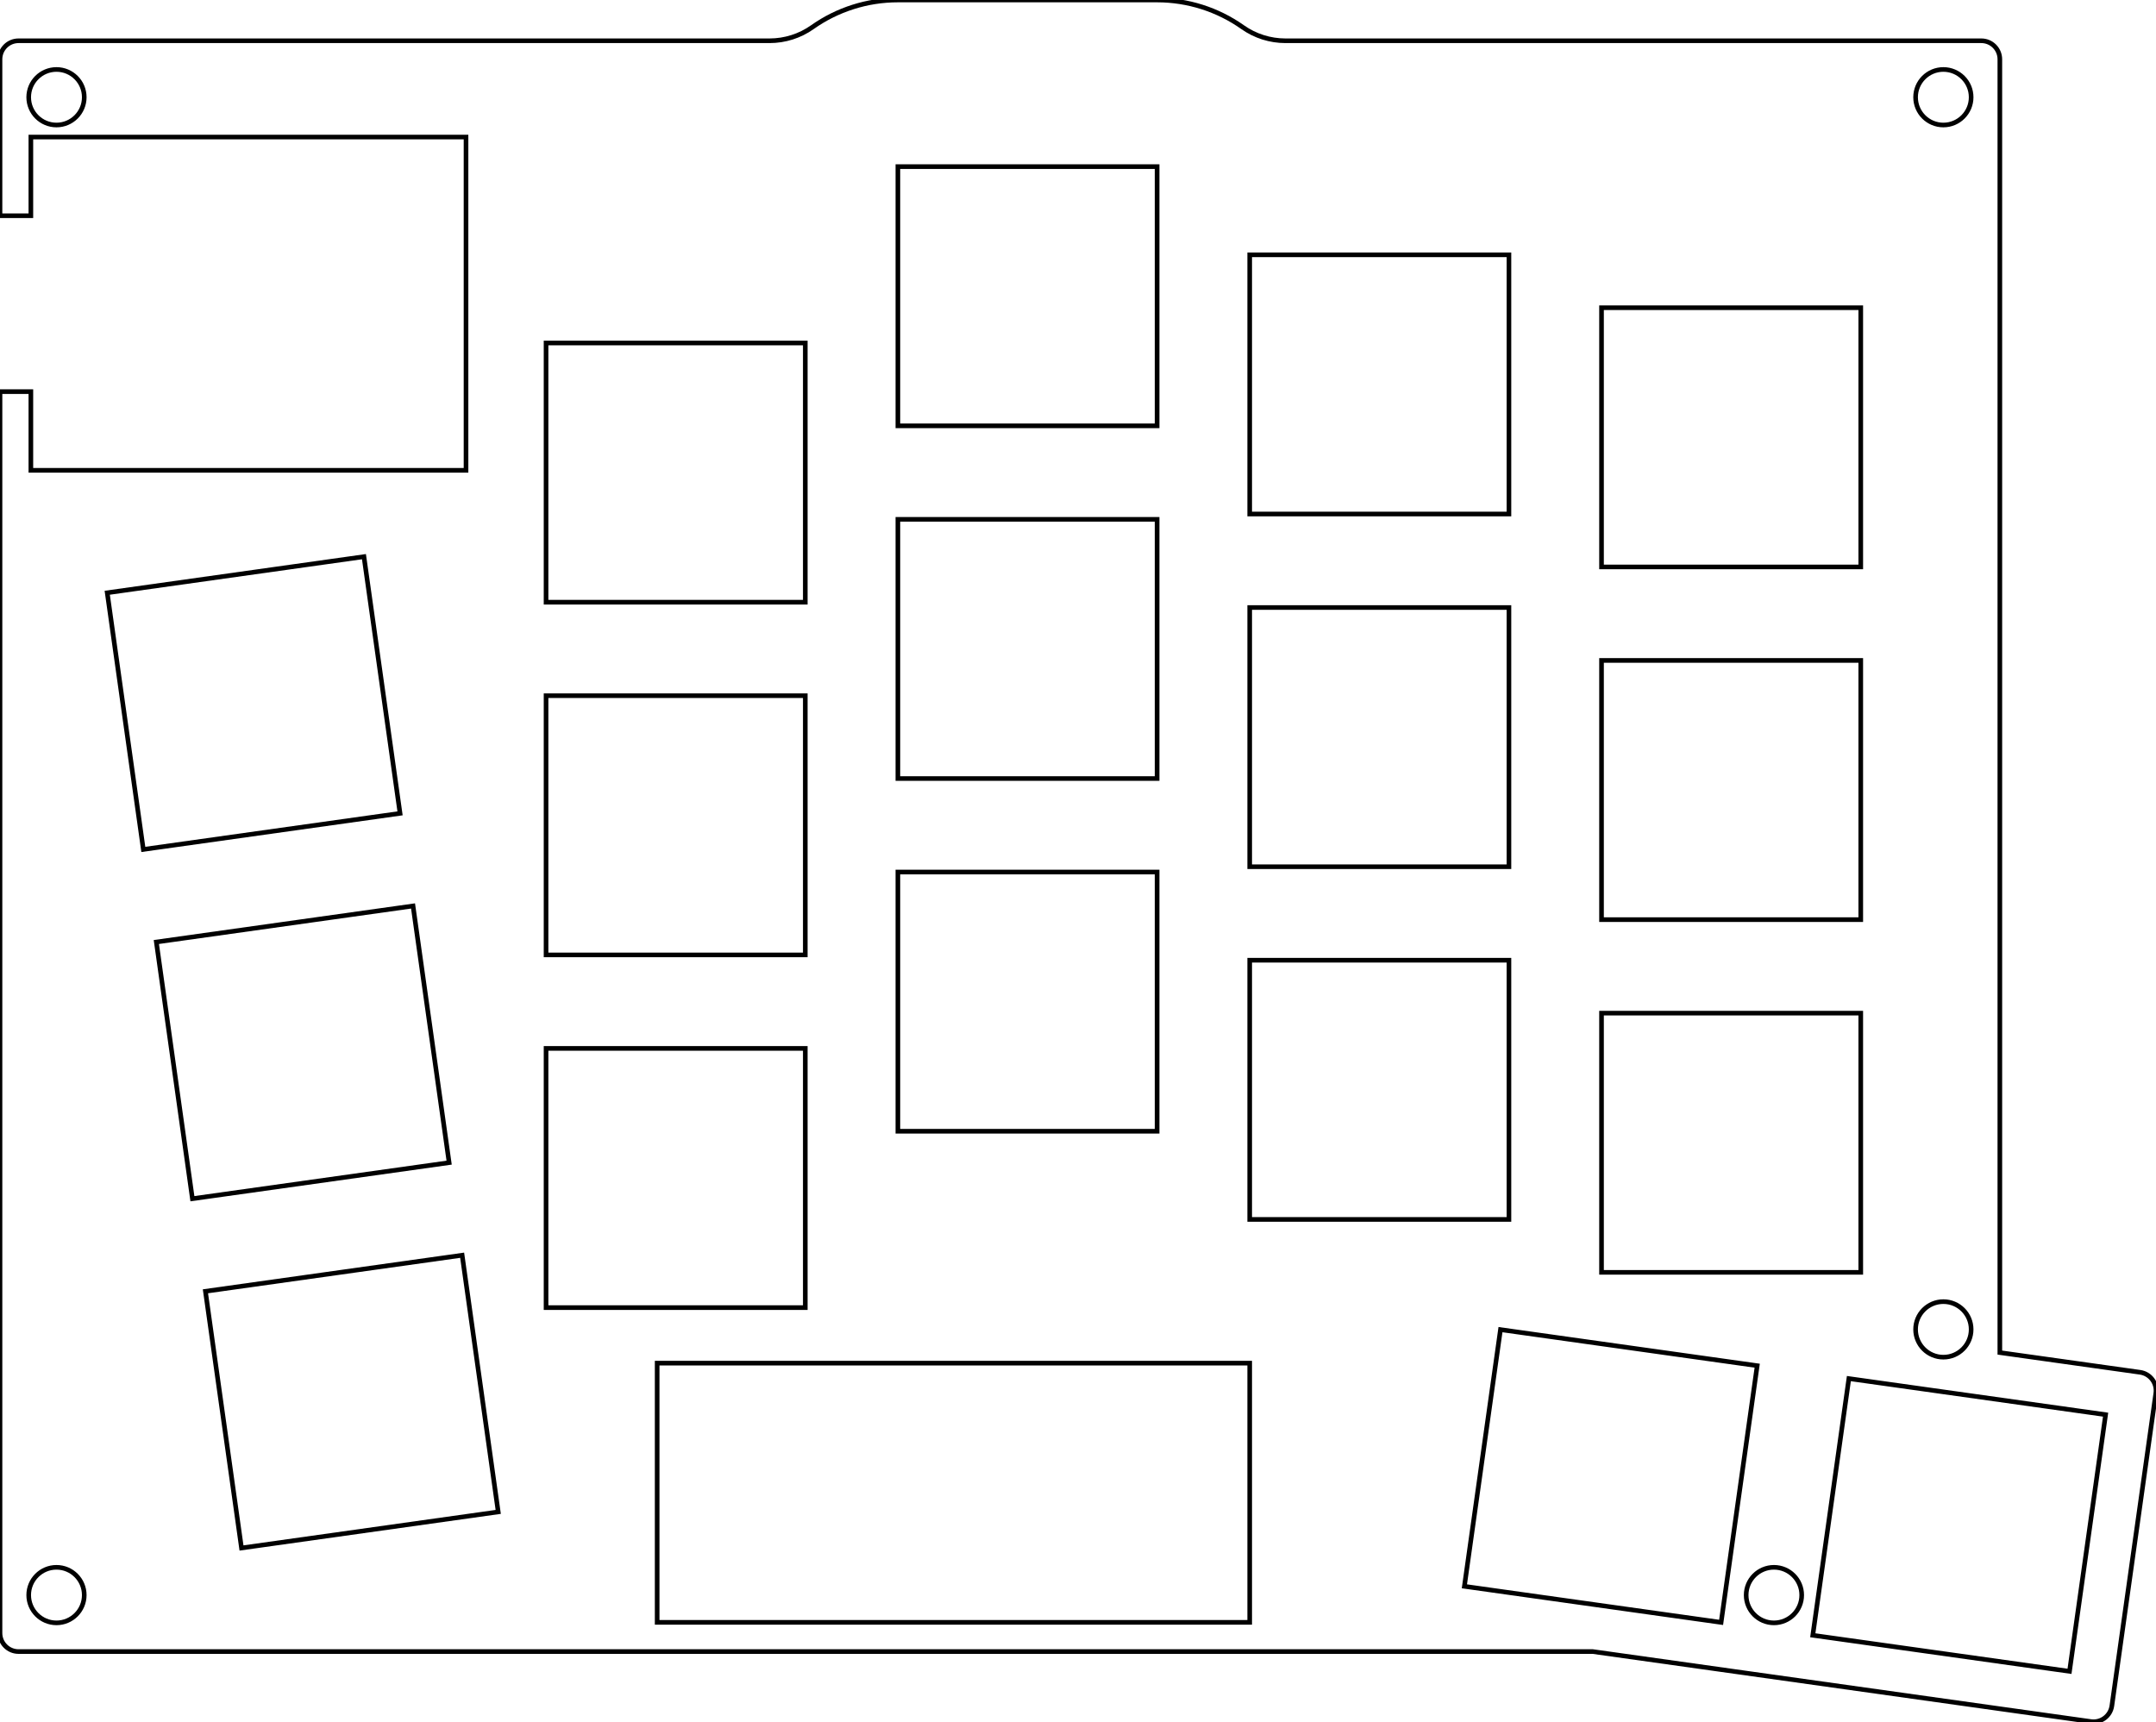
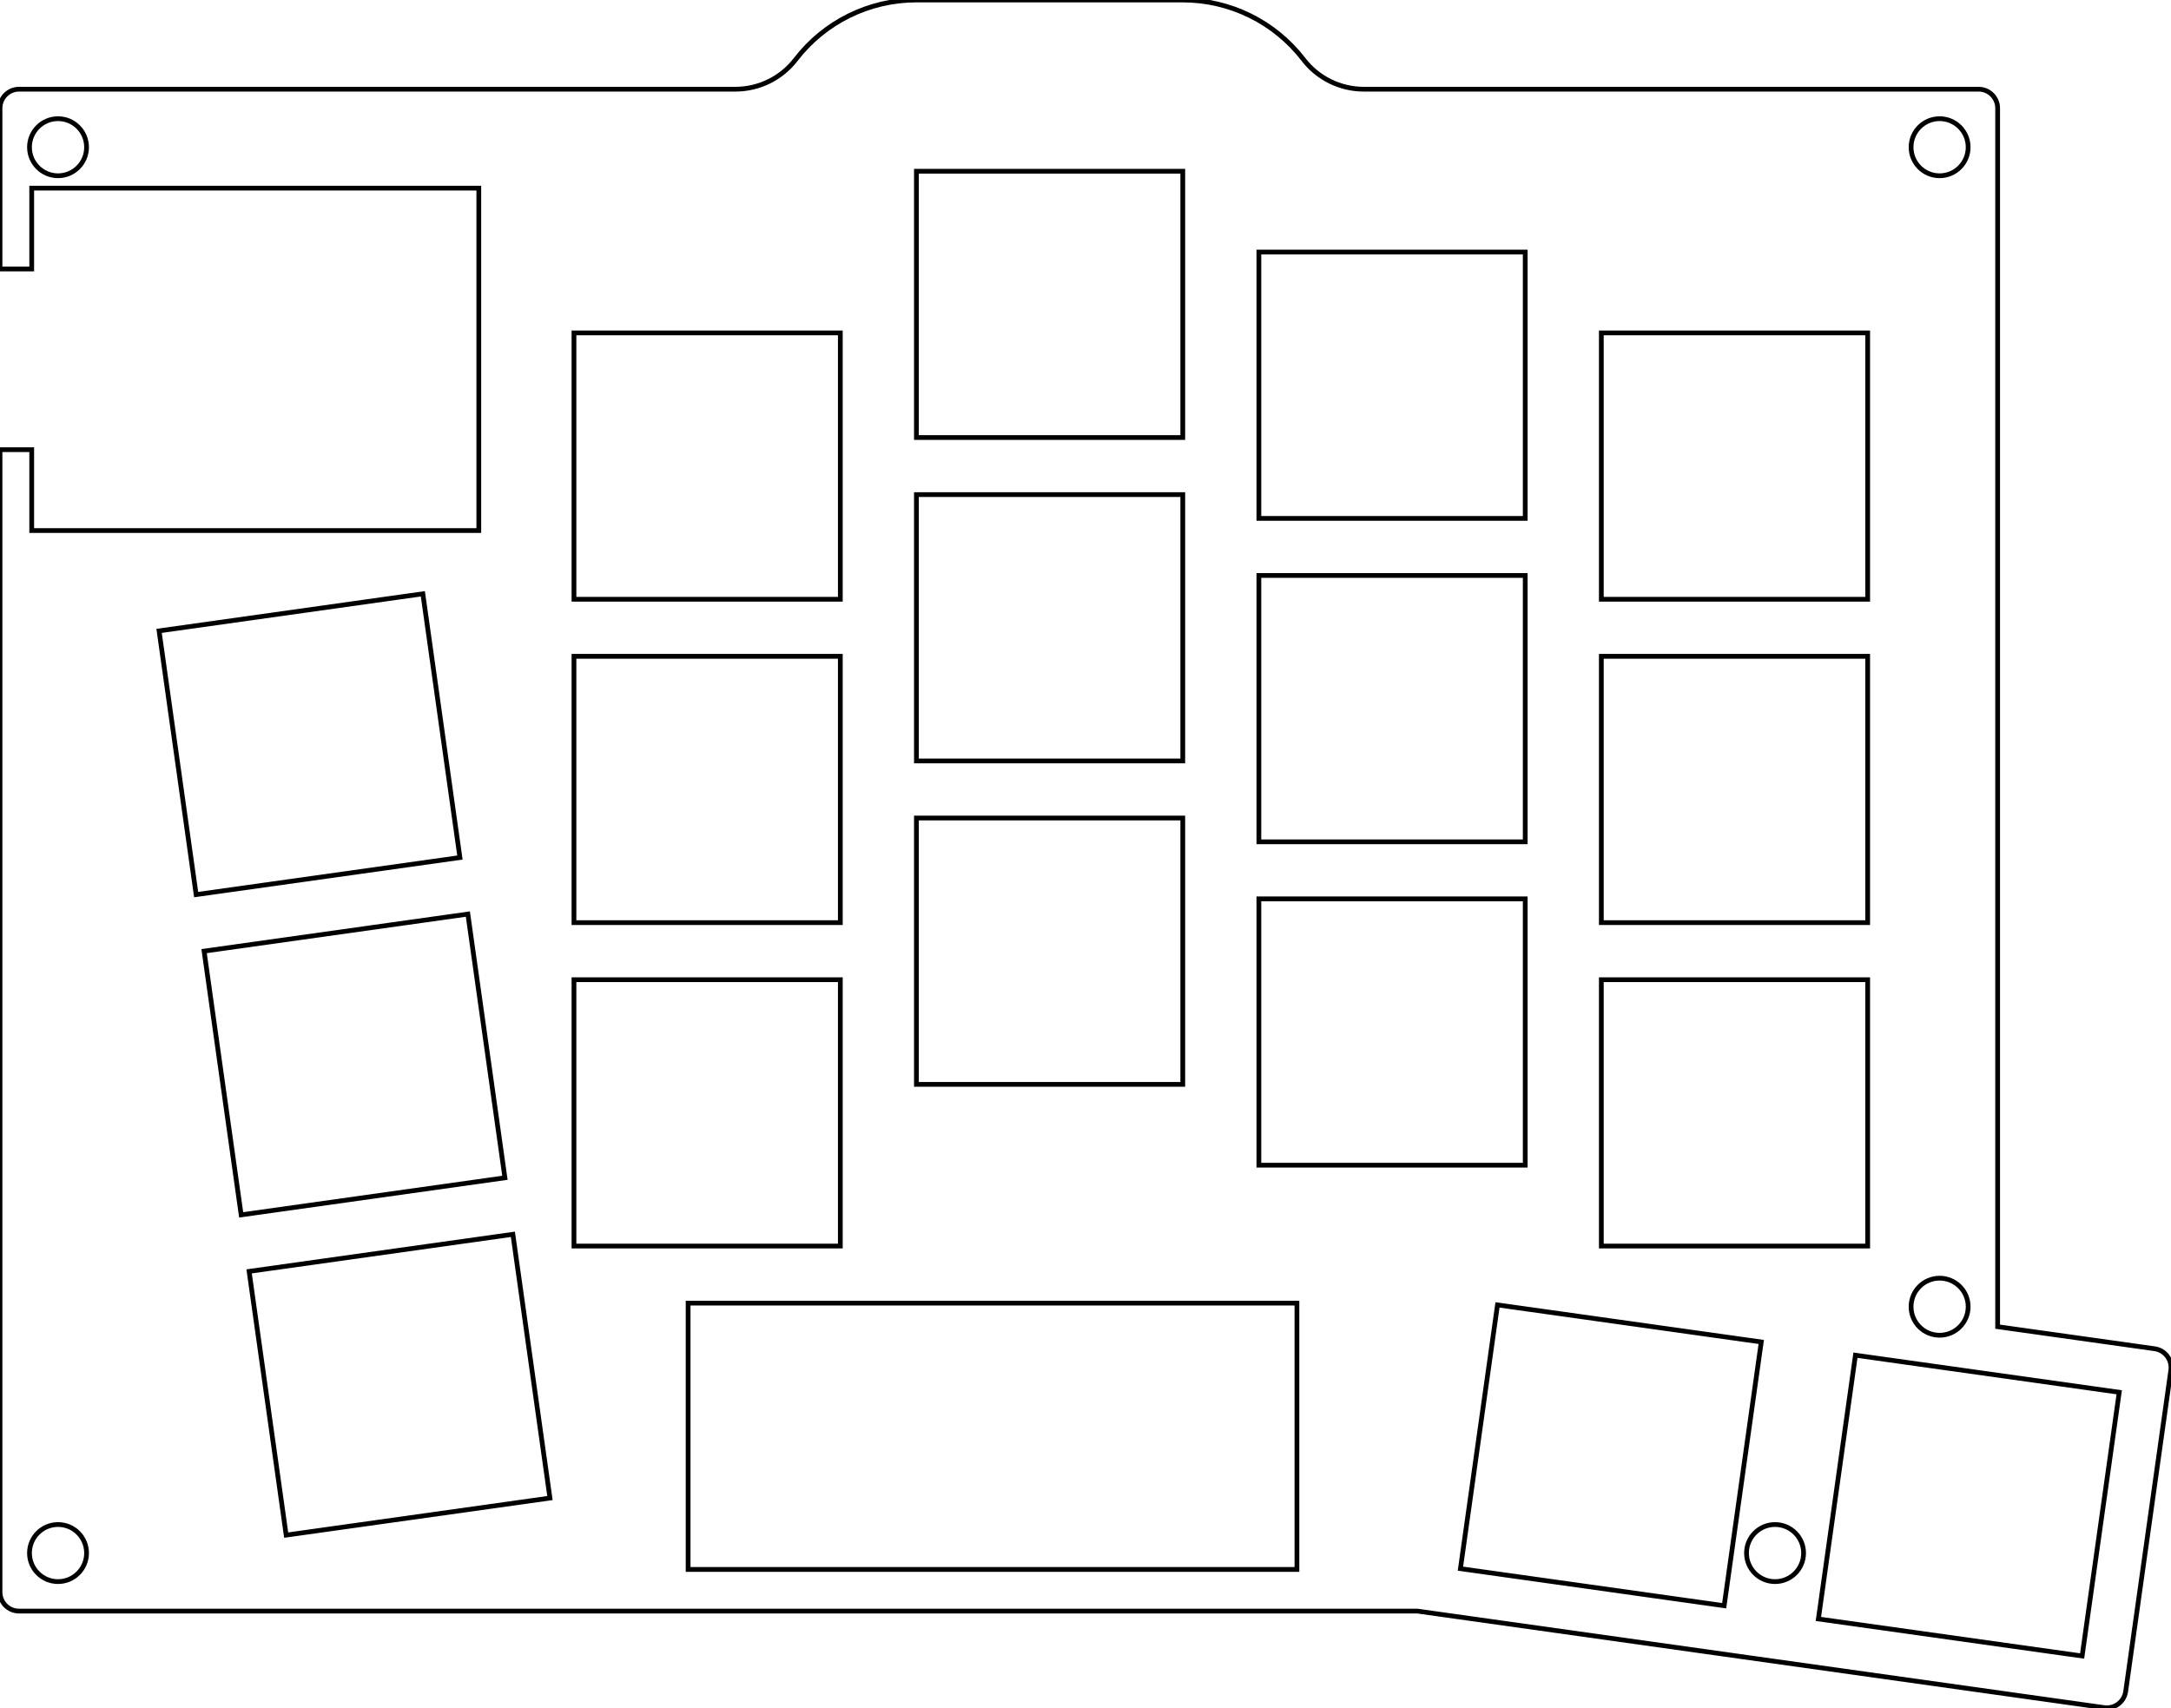
- <svg xmlns="http://www.w3.org/2000/svg" width="116.433mm" height="92.993mm" viewBox="0 0 116.433 92.993">
+ <svg xmlns="http://www.w3.org/2000/svg" width="114.112mm" height="89.773mm" viewBox="0 0 114.112 89.773">
  <g id="svgGroup" stroke-linecap="round" fill-rule="evenodd" font-size="9pt" stroke="#000" stroke-width="0.25mm" fill="none" style="stroke:#000;stroke-width:0.25mm;fill:none">
-     <path d="M 1 89.202 L 86.015 89.202 L 112.921 92.983 A 1 1 0 0 0 114.05 92.132 L 116.423 75.248 A 1 1 0 0 0 115.572 74.118 L 108 73.054 L 108 3.202 A 1 1 0 0 0 107 2.202 L 69.417 2.202 A 4 4 0 0 1 67.108 1.468 A 8 8 0 0 0 62.489 0 L 48.489 0 A 8 8 0 0 0 43.871 1.468 A 4 4 0 0 1 41.562 2.202 L 1 2.202 A 1 1 0 0 0 0 3.202 L 0 11.652 L 1.667 11.652 L 1.667 7.402 L 25.167 7.402 L 25.167 25.402 L 1.667 25.402 L 1.667 21.152 L 0 21.152 L 0 88.202 A 1 1 0 0 0 1 89.202 Z M 35.489 87.625 L 67.489 87.625 L 67.489 73.625 L 35.489 73.625 L 35.489 87.625 Z M 13.042 83.608 L 26.906 81.659 L 24.958 67.796 L 11.094 69.744 L 13.042 83.608 Z M 10.391 64.743 L 24.255 62.795 L 22.306 48.931 L 8.443 50.879 L 10.391 64.743 Z M 7.74 45.878 L 21.604 43.93 L 19.655 30.066 L 5.791 32.015 L 7.74 45.878 Z M 79.083 85.678 L 92.947 87.626 L 94.896 73.762 L 81.032 71.814 L 79.083 85.678 Z M 97.898 88.322 L 111.762 90.27 L 113.711 76.407 L 99.847 74.458 L 97.898 88.322 Z M 29.489 70.625 L 43.489 70.625 L 43.489 56.625 L 29.489 56.625 L 29.489 70.625 Z M 29.489 51.575 L 43.489 51.575 L 43.489 37.575 L 29.489 37.575 L 29.489 51.575 Z M 29.489 32.525 L 43.489 32.525 L 43.489 18.525 L 29.489 18.525 L 29.489 32.525 Z M 48.489 61.1 L 62.489 61.1 L 62.489 47.1 L 48.489 47.1 L 48.489 61.1 Z M 48.489 42.05 L 62.489 42.05 L 62.489 28.05 L 48.489 28.05 L 48.489 42.05 Z M 48.489 23 L 62.489 23 L 62.489 9 L 48.489 9 L 48.489 23 Z M 67.489 65.862 L 81.489 65.862 L 81.489 51.862 L 67.489 51.862 L 67.489 65.862 Z M 67.489 46.812 L 81.489 46.812 L 81.489 32.812 L 67.489 32.812 L 67.489 46.812 Z M 67.489 27.762 L 81.489 27.762 L 81.489 13.762 L 67.489 13.762 L 67.489 27.762 Z M 86.489 68.72 L 100.489 68.72 L 100.489 54.72 L 86.489 54.72 L 86.489 68.72 Z M 86.489 49.67 L 100.489 49.67 L 100.489 35.67 L 86.489 35.67 L 86.489 49.67 Z M 86.489 30.62 L 100.489 30.62 L 100.489 16.62 L 86.489 16.62 L 86.489 30.62 Z M 3.05 5.252 m -1.5 0 a 1.5 1.5 0 0 1 3 0 a 1.5 1.5 0 0 1 -3 0 z M 104.95 5.252 m -1.5 0 a 1.5 1.5 0 0 1 3 0 a 1.5 1.5 0 0 1 -3 0 z M 104.95 71.802 m -1.5 0 a 1.5 1.5 0 0 1 3 0 a 1.5 1.5 0 0 1 -3 0 z M 95.8 86.152 m -1.5 0 a 1.5 1.5 0 0 1 3 0 a 1.5 1.5 0 0 1 -3 0 z M 3.05 86.152 m -1.5 0 a 1.5 1.5 0 0 1 3 0 a 1.5 1.5 0 0 1 -3 0 z" vector-effect="non-scaling-stroke" />
+     <path d="M 1 84.689 L 74.499 84.689 L 110.6 89.763 A 1 1 0 0 0 111.73 88.912 L 114.103 72.028 A 1 1 0 0 0 113.251 70.898 L 105 69.739 L 105 5.689 A 1 1 0 0 0 104 4.689 L 71.685 4.689 A 4 4 0 0 1 68.513 3.126 A 8 8 0 0 0 62.169 0 L 48.169 0 A 8 8 0 0 0 41.825 3.126 A 4 4 0 0 1 38.653 4.689 L 1 4.689 A 1 1 0 0 0 0 5.689 L 0 14.139 L 1.667 14.139 L 1.667 9.889 L 25.167 9.889 L 25.167 27.889 L 1.667 27.889 L 1.667 23.639 L 0 23.639 L 0 83.689 A 1 1 0 0 0 1 84.689 Z M 36.169 82.5 L 68.169 82.5 L 68.169 68.5 L 36.169 68.5 L 36.169 82.5 Z M 76.763 82.458 L 90.626 84.406 L 92.575 70.542 L 78.711 68.594 L 76.763 82.458 Z M 95.578 85.102 L 109.441 87.05 L 111.39 73.187 L 97.526 71.238 L 95.578 85.102 Z M 15.042 80.695 L 28.906 78.747 L 26.958 64.883 L 13.094 66.832 L 15.042 80.695 Z M 12.676 63.861 L 26.54 61.912 L 24.592 48.049 L 10.728 49.997 L 12.676 63.861 Z M 10.31 47.026 L 24.174 45.078 L 22.226 31.214 L 8.362 33.163 L 10.31 47.026 Z M 30.169 65.5 L 44.169 65.5 L 44.169 51.5 L 30.169 51.5 L 30.169 65.5 Z M 30.169 48.5 L 44.169 48.5 L 44.169 34.5 L 30.169 34.5 L 30.169 48.5 Z M 30.169 31.5 L 44.169 31.5 L 44.169 17.5 L 30.169 17.5 L 30.169 31.5 Z M 48.169 57 L 62.169 57 L 62.169 43 L 48.169 43 L 48.169 57 Z M 48.169 40 L 62.169 40 L 62.169 26 L 48.169 26 L 48.169 40 Z M 48.169 23 L 62.169 23 L 62.169 9 L 48.169 9 L 48.169 23 Z M 66.169 61.25 L 80.169 61.25 L 80.169 47.25 L 66.169 47.25 L 66.169 61.25 Z M 66.169 44.25 L 80.169 44.25 L 80.169 30.25 L 66.169 30.25 L 66.169 44.25 Z M 66.169 27.25 L 80.169 27.25 L 80.169 13.25 L 66.169 13.25 L 66.169 27.25 Z M 84.169 65.5 L 98.169 65.5 L 98.169 51.5 L 84.169 51.5 L 84.169 65.5 Z M 84.169 48.5 L 98.169 48.5 L 98.169 34.5 L 84.169 34.5 L 84.169 48.5 Z M 84.169 31.5 L 98.169 31.5 L 98.169 17.5 L 84.169 17.5 L 84.169 31.5 Z M 3.05 7.739 m -1.5 0 a 1.5 1.5 0 0 1 3 0 a 1.5 1.5 0 0 1 -3 0 z M 101.95 7.739 m -1.5 0 a 1.5 1.5 0 0 1 3 0 a 1.5 1.5 0 0 1 -3 0 z M 101.95 68.689 m -1.5 0 a 1.5 1.5 0 0 1 3 0 a 1.5 1.5 0 0 1 -3 0 z M 93.3 81.639 m -1.5 0 a 1.5 1.5 0 0 1 3 0 a 1.5 1.5 0 0 1 -3 0 z M 3.05 81.639 m -1.5 0 a 1.5 1.5 0 0 1 3 0 a 1.5 1.5 0 0 1 -3 0 z" vector-effect="non-scaling-stroke" />
  </g>
</svg>
